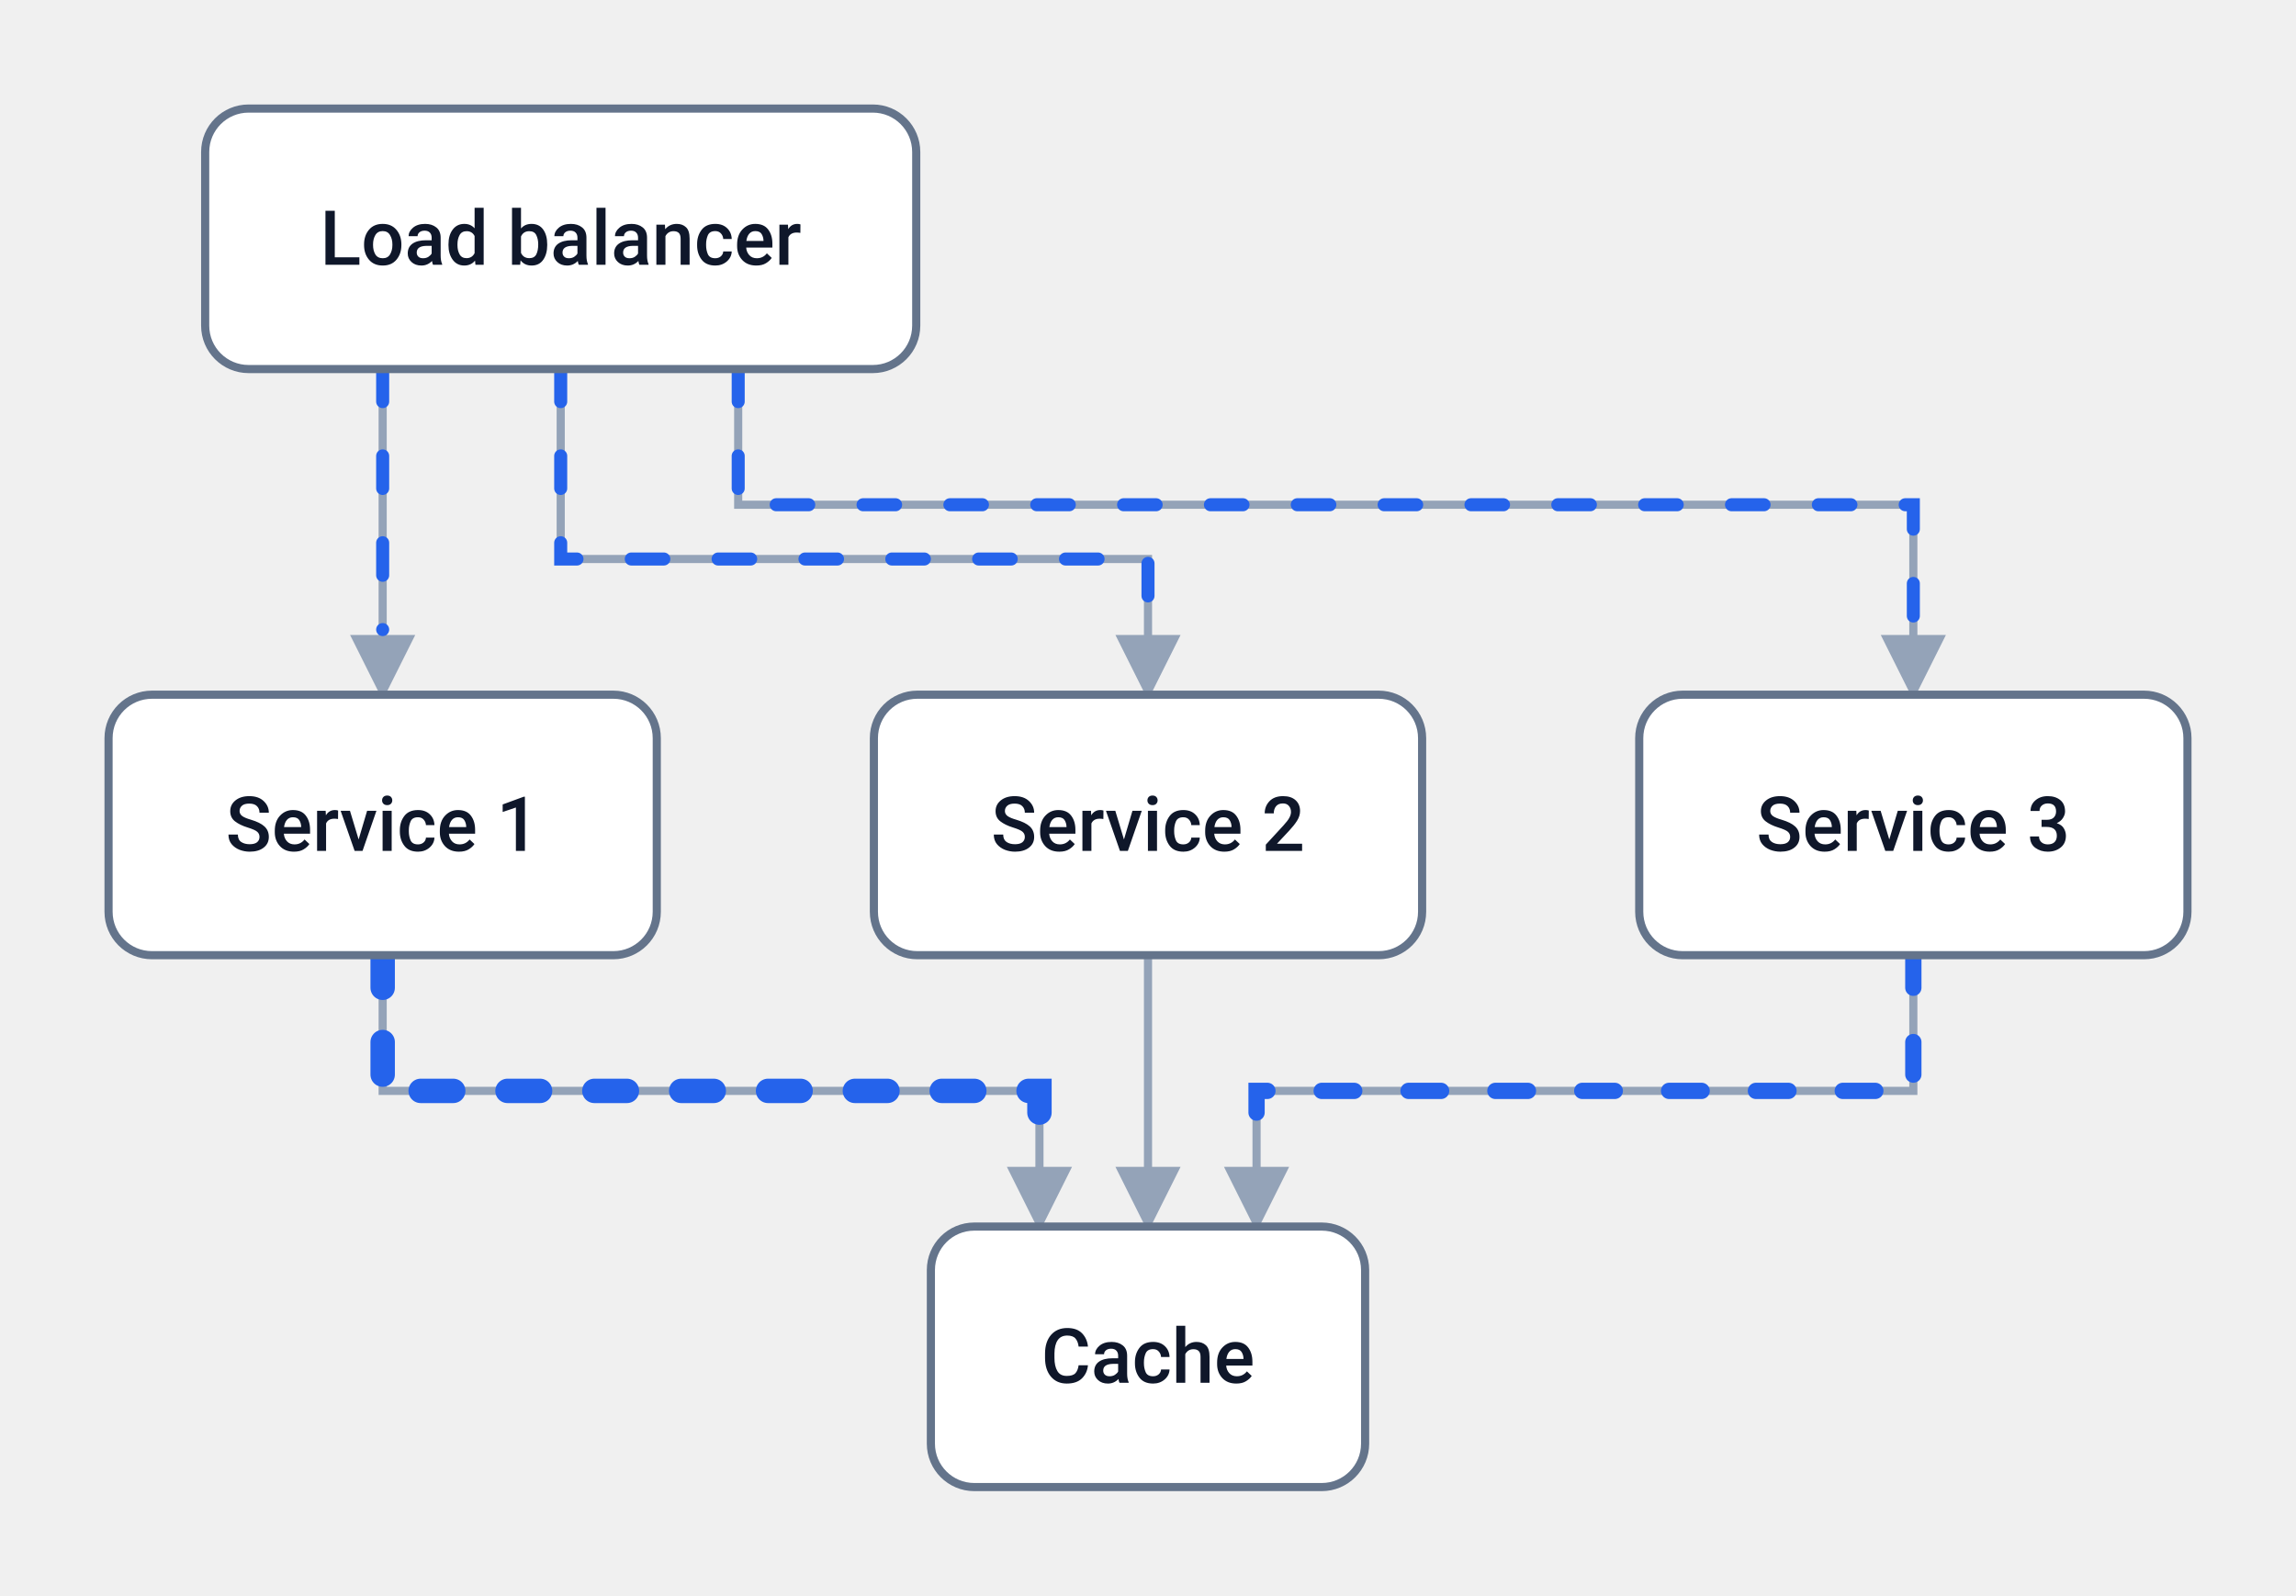
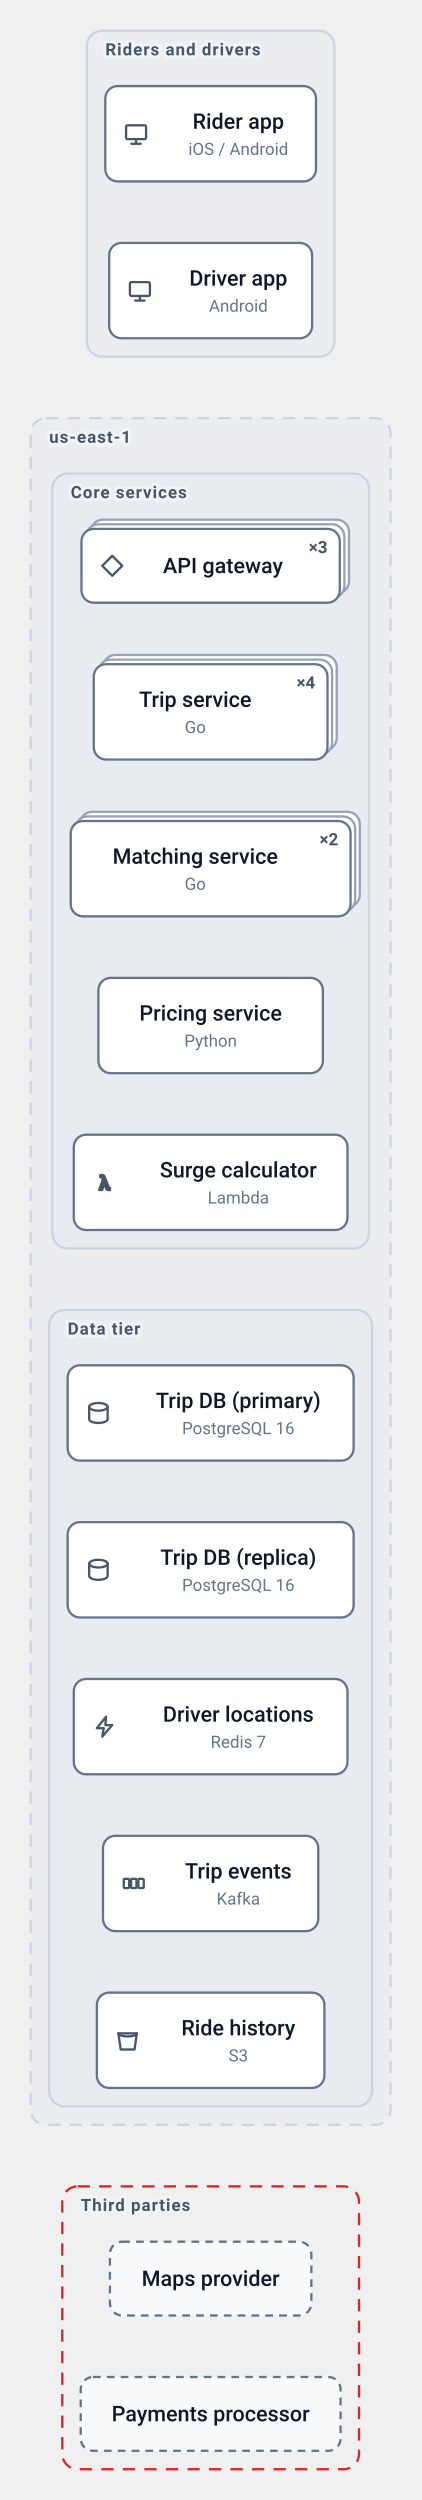
- <svg xmlns="http://www.w3.org/2000/svg" viewBox="0 0 423 294" width="423" height="294" data-orrery="1">
+ <svg xmlns="http://www.w3.org/2000/svg" viewBox="0 0 274 1626" width="274" height="1626" data-orrery="1">
  <style>.group-box{fill:#e2e8f0;fill-opacity:.35;stroke:#cbd5e1;stroke-width:1.5}
.group-label{font:600 11px system-ui,-apple-system,"Segoe UI",Roboto,sans-serif;fill:#475569;letter-spacing:.06em;text-transform:uppercase;paint-order:stroke;stroke:#f1f5f9;stroke-width:4px;stroke-linejoin:round}
.node-box{fill:#ffffff;stroke:#64748b;stroke-width:1.5}
.node-label{font:500 14px system-ui,-apple-system,"Segoe UI",Roboto,sans-serif;fill:#0f172a;text-anchor:middle;dominant-baseline:central}
.node-tech{font:11px system-ui,-apple-system,"Segoe UI",Roboto,sans-serif;fill:#64748b;text-anchor:middle;dominant-baseline:central}
.replicas rect{fill:#ffffff;stroke:#94a3b8;stroke-width:1.5}
.badge{font:600 11px system-ui,-apple-system,"Segoe UI",Roboto,sans-serif;fill:#475569;text-anchor:end;dominant-baseline:central}
.node[data-ghost]{opacity:.5}.node[data-ghost] .node-box{stroke-dasharray:3 3}.node[data-ghost] .node-label{font-style:italic}
.glyph{fill:none;stroke:#475569;stroke-width:1.5;stroke-linejoin:round;stroke-linecap:round}
.glyph-text{font:600 13px system-ui,-apple-system,"Segoe UI",Roboto,sans-serif;fill:#475569;text-anchor:middle;dominant-baseline:central}
.edge{fill:none;stroke:#94a3b8;stroke-width:1.5}
.edge.need{stroke:#475569;stroke-width:2}
.edge-async{stroke-dasharray:6 5}
.edge-replication{stroke-dasharray:2 4}
.edge-dataflow{stroke-width:3}
.flow{fill:none;stroke:#2563eb;stroke-linecap:round;stroke-dasharray:6 10;animation:orrery-flow 1s linear infinite}
.edge-label{font:12px system-ui,-apple-system,"Segoe UI",Roboto,sans-serif;fill:#475569;text-anchor:middle;dominant-baseline:central;paint-order:stroke;stroke:#ffffff;stroke-width:5px;stroke-linejoin:round}
.legend text{font:12px system-ui,-apple-system,"Segoe UI",Roboto,sans-serif;fill:#475569;dominant-baseline:central}.legend .legend-name{font-weight:600;fill:#0f172a}
@keyframes orrery-flow{to{stroke-dashoffset:-16}}
@keyframes orrery-pulse{0%{stroke-opacity:1}50%{stroke-opacity:0.4}100%{stroke-opacity:1}}
.st-degraded .node-box{stroke:#d97706;stroke-width:2;fill:#fffbeb}
.st-degraded .group-box{stroke:#d97706;stroke-width:2;fill:#fffbeb}
.st-degraded .node-label{fill:#92400e}
.st-degraded .group-label{fill:#92400e}
.st-failed .node-box{stroke:#dc2626;stroke-width:2;fill:#fef2f2;animation:orrery-pulse 1.2s linear infinite}
.st-failed .group-box{stroke:#dc2626;stroke-width:2;fill:#fef2f2;animation:orrery-pulse 1.2s linear infinite}
.st-failed .node-label{fill:#991b1b}
.st-failed .group-label{fill:#991b1b}
.st-off .node-box{stroke-dasharray:4 4}
.st-off .group-box{stroke-dasharray:4 4}
.st-off{opacity:0.45}
.kind-external .node-box{stroke-dasharray:5 4;fill:#f8fafc}
.gk-region .group-box{stroke-dasharray:8 6}
.gk-zone .group-box{stroke-dasharray:3 5}
.gk-cluster .group-box{stroke:#94a3b8}
.gk-boundary .group-box{stroke:#dc2626;fill-opacity:0;stroke-dasharray:8 6}</style>
  <defs>
    <marker id="arrow" viewBox="0 0 12 12" refX="11" refY="6" markerWidth="12" markerHeight="12" markerUnits="userSpaceOnUse" orient="auto">
      <path d="M0 0L12 6L0 12z" fill="#94a3b8" />
    </marker>
    <marker id="arrow-start" viewBox="0 0 12 12" refX="1" refY="6" markerWidth="12" markerHeight="12" markerUnits="userSpaceOnUse" orient="auto">
      <path d="M12 0L0 6L12 12z" fill="#94a3b8" />
    </marker>
  </defs>
  <g class="scene">
-     <g class="view" data-view="default" data-title="default" data-size="423 294">
+     <g class="view" data-view="default" data-title="Ride-hailing platform" data-size="274 1626">
      <g class="groups">
+         <g class="group gk-tier st-on" data-group="edge" data-bbox="56.5 20 161 212" data-state="on">
+           <rect class="group-box" x="56.5" y="20" width="161" height="212" rx="10" />
+           <text class="group-label" x="68.5" y="36">Riders and drivers</text>
+         </g>
+         <g class="group gk-region st-on" data-group="us-east" data-bbox="20 272 234 1110" data-state="on">
+           <rect class="group-box" x="20" y="272" width="234" height="1110" rx="10" />
+           <text class="group-label" x="32" y="288">us-east-1</text>
+         </g>
+         <g class="group gk-tier st-on" data-group="core" data-bbox="34 308 206 504" data-state="on">
+           <rect class="group-box" x="34" y="308" width="206" height="504" rx="10" />
+           <text class="group-label" x="46" y="324">Core services</text>
+         </g>
+         <g class="group gk-tier st-on" data-group="data" data-bbox="32 852 210 518" data-state="on">
+           <rect class="group-box" x="32" y="852" width="210" height="518" rx="10" />
+           <text class="group-label" x="44" y="868">Data tier</text>
+         </g>
+         <g class="group gk-boundary st-on" data-group="partners" data-bbox="40.5 1422 193 184" data-state="on">
+           <rect class="group-box" x="40.5" y="1422" width="193" height="184" rx="10" />
+           <text class="group-label" x="52.5" y="1438">Third parties</text>
+         </g>
+       </g>
+       <g class="edges">

</g>
-       <g class="edges">
-         <path class="edge edge-sync" data-edge="lb-&gt;s1" data-kind="sync" d="M70.5 68 L70.5 128" marker-end="url(#arrow)" />
-         <path class="flow" data-flow="lb-&gt;s1" data-load="0.3" d="M70.5 68 L70.5 116" style="stroke-width:2.4;animation-duration:2.3s" />
-         <path class="edge edge-sync" data-edge="lb-&gt;s2" data-kind="sync" d="M103.3 68 L103.3 103 L211.5 103 L211.5 128" marker-end="url(#arrow)" />
-         <path class="flow" data-flow="lb-&gt;s2" data-load="0.3" d="M103.3 68 L103.3 103 L211.5 103 L211.5 116" style="stroke-width:2.4;animation-duration:2.3s" />
-         <path class="edge edge-sync" data-edge="lb-&gt;s3" data-kind="sync" d="M136 68 L136 93 L352.5 93 L352.5 128" marker-end="url(#arrow)" />
-         <path class="flow" data-flow="lb-&gt;s3" data-load="0.3" d="M136 68 L136 93 L352.5 93 L352.5 116" style="stroke-width:2.4;animation-duration:2.3s" />
-         <path class="edge edge-sync" data-edge="s1-&gt;cache" data-kind="sync" d="M70.5 176 L70.5 201 L191.5 201 L191.5 226" marker-end="url(#arrow)" />
-         <path class="flow" data-flow="s1-&gt;cache" data-load="1" d="M70.5 176 L70.5 201 L191.5 201 L191.5 214" style="stroke-width:4.5;animation-duration:0.5s" />
-         <path class="edge edge-sync" data-edge="s2-&gt;cache" data-kind="sync" d="M211.5 176 L211.5 226" marker-end="url(#arrow)" />
-         <path class="flow" data-flow="s2-&gt;cache" data-load="0" d="M211.5 176 L211.5 214" style="stroke-width:1.5;animation:none;opacity:0" />
-         <path class="edge edge-sync" data-edge="s3-&gt;cache" data-kind="sync" d="M352.5 176 L352.5 201 L231.5 201 L231.5 226" marker-end="url(#arrow)" />
-         <path class="flow" data-flow="s3-&gt;cache" data-load="0.5" d="M352.5 176 L352.5 201 L231.5 201 L231.5 214" style="stroke-width:3;animation-duration:1.8s" />
-       </g>
      <g class="nodes">
-         <g class="node kind-service st-on" data-node="lb" data-kind="service" data-state="on" data-bbox="37.8 20 131 48" transform="translate(37.8 20)">
+         <g class="node kind-client st-on" data-node="rider-app" data-kind="client" data-state="on" data-bbox="68.5 56 137 62" transform="translate(68.5 56)">
+           <rect class="node-box" width="137" height="62" rx="8" />
+           <g class="glyph" transform="translate(12 23)">
+             <rect x="1.5" y="2.5" width="13" height="9" rx="1" />
+             <path d="M5 14.5h6M8 11.5v3" />
+           </g>
+           <text class="node-label" x="86.5" y="23">Rider app</text>
+           <text class="node-tech" x="86.5" y="41">iOS / Android</text>
+         </g>
+         <g class="node kind-client st-on" data-node="driver-app" data-kind="client" data-state="on" data-bbox="71 158 132 62" transform="translate(71 158)">
+           <rect class="node-box" width="132" height="62" rx="8" />
+           <g class="glyph" transform="translate(12 23)">
+             <rect x="1.5" y="2.5" width="13" height="9" rx="1" />
+             <path d="M5 14.5h6M8 11.5v3" />
+           </g>
+           <text class="node-label" x="84" y="23">Driver app</text>
+           <text class="node-tech" x="84" y="41">Android</text>
+         </g>
+         <g class="node kind-gateway st-on" data-node="api-gateway" data-kind="gateway" data-state="on" data-bbox="53 344 168 48" transform="translate(53 344)">
+           <g class="replicas">
+             <rect x="6" y="-6" width="168" height="48" rx="8" />
+             <rect x="3" y="-3" width="168" height="48" rx="8" />
+           </g>
+           <rect class="node-box" width="168" height="48" rx="8" />
+           <g class="glyph" transform="translate(12 16)">
+             <path d="M8 1.5l6.5 6.5L8 14.5 1.5 8z" />
+           </g>
+           <text class="node-label" x="92" y="24">API gateway</text>
+           <text class="badge" x="160" y="12">×3</text>
+         </g>
+         <g class="node kind-service st-on" data-node="trip-service" data-kind="service" data-state="on" data-bbox="61 432 152 62" transform="translate(61 432)">
+           <g class="replicas">
+             <rect x="6" y="-6" width="152" height="62" rx="8" />
+             <rect x="3" y="-3" width="152" height="62" rx="8" />
+           </g>
+           <rect class="node-box" width="152" height="62" rx="8" />
+           <text class="node-label" x="66" y="23">Trip service</text>
+           <text class="node-tech" x="66" y="41">Go</text>
+           <text class="badge" x="144" y="12">×4</text>
+         </g>
+         <g class="node kind-service st-on" data-node="matching" data-kind="service" data-state="on" data-bbox="46 534 182 62" transform="translate(46 534)">
+           <g class="replicas">
+             <rect x="6" y="-6" width="182" height="62" rx="8" />
+             <rect x="3" y="-3" width="182" height="62" rx="8" />
+           </g>
+           <rect class="node-box" width="182" height="62" rx="8" />
+           <text class="node-label" x="81" y="23">Matching service</text>
+           <text class="node-tech" x="81" y="41">Go</text>
+           <text class="badge" x="174" y="12">×2</text>
+         </g>
+         <g class="node kind-service st-on" data-node="pricing" data-kind="service" data-state="on" data-bbox="64 636 146 62" transform="translate(64 636)">
+           <rect class="node-box" width="146" height="62" rx="8" />
+           <text class="node-label" x="73" y="23">Pricing service</text>
+           <text class="node-tech" x="73" y="41">Python</text>
+         </g>
+         <g class="node kind-function st-on" data-node="surge" data-kind="function" data-state="on" data-bbox="48 738 178 62" transform="translate(48 738)">
+           <rect class="node-box" width="178" height="62" rx="8" />
+           <g class="glyph" transform="translate(12 23)">
+             <text class="glyph-text" x="8" y="8.5">λ</text>
+           </g>
+           <text class="node-label" x="107" y="23">Surge calculator</text>
+           <text class="node-tech" x="107" y="41">Lambda</text>
+         </g>
+         <g class="node kind-database st-on" data-node="trip-db" data-kind="database" data-state="on" data-bbox="44 888 186 62" transform="translate(44 888)">
+           <rect class="node-box" width="186" height="62" rx="8" />
+           <g class="glyph" transform="translate(12 23)">
+             <ellipse cx="8" cy="4" rx="6" ry="2.5" />
+             <path d="M2 4v8c0 1.4 2.7 2.5 6 2.5s6-1.1 6-2.5V4" />
+           </g>
+           <text class="node-label" x="111" y="23">Trip DB (primary)</text>
+           <text class="node-tech" x="111" y="41">PostgreSQL 16</text>
+         </g>
+         <g class="node kind-database st-on" data-node="trip-db-replica" data-kind="database" data-state="on" data-bbox="44 990 186 62" transform="translate(44 990)">
+           <rect class="node-box" width="186" height="62" rx="8" />
+           <g class="glyph" transform="translate(12 23)">
+             <ellipse cx="8" cy="4" rx="6" ry="2.5" />
+             <path d="M2 4v8c0 1.4 2.7 2.5 6 2.5s6-1.1 6-2.5V4" />
+           </g>
+           <text class="node-label" x="111" y="23">Trip DB (replica)</text>
+           <text class="node-tech" x="111" y="41">PostgreSQL 16</text>
+         </g>
+         <g class="node kind-cache st-on" data-node="location-cache" data-kind="cache" data-state="on" data-bbox="48 1092 178 62" transform="translate(48 1092)">
+           <rect class="node-box" width="178" height="62" rx="8" />
+           <g class="glyph" transform="translate(12 23)">
+             <path d="M9 1.5L3 9h4.5l-1 5.5L13 7H8.5z" />
+           </g>
+           <text class="node-label" x="107" y="23">Driver locations</text>
+           <text class="node-tech" x="107" y="41">Redis 7</text>
+         </g>
+         <g class="node kind-queue st-on" data-node="trip-events" data-kind="queue" data-state="on" data-bbox="67 1194 140 62" transform="translate(67 1194)">
+           <rect class="node-box" width="140" height="62" rx="8" />
+           <g class="glyph" transform="translate(12 23)">
+             <rect x="1.5" y="5" width="3.5" height="6" rx=".5" />
+             <rect x="6.25" y="5" width="3.5" height="6" rx=".5" />
+             <rect x="11" y="5" width="3.5" height="6" rx=".5" />
+           </g>
+           <text class="node-label" x="88" y="23">Trip events</text>
+           <text class="node-tech" x="88" y="41">Kafka</text>
+         </g>
+         <g class="node kind-storage st-on" data-node="history" data-kind="storage" data-state="on" data-bbox="63 1296 148 62" transform="translate(63 1296)">
+           <rect class="node-box" width="148" height="62" rx="8" />
+           <g class="glyph" transform="translate(12 23)">
+             <path d="M2 3.5h12l-1.5 10.5h-9z" />
+             <path d="M2 3.5c0 1.2 2.7 2 6 2s6-.8 6-2" />
+           </g>
+           <text class="node-label" x="92" y="23">Ride history</text>
+           <text class="node-tech" x="92" y="41">S3</text>
+         </g>
+         <g class="node kind-external st-on" data-node="maps" data-kind="external" data-state="on" data-bbox="71.5 1458 131 48" transform="translate(71.5 1458)">
          <rect class="node-box" width="131" height="48" rx="8" />
-           <text class="node-label" x="65.5" y="24">Load balancer</text>
+           <text class="node-label" x="65.5" y="24">Maps provider</text>
        </g>
-         <g class="node kind-service st-on" data-node="s1" data-kind="service" data-state="on" data-bbox="20 128 101 48" transform="translate(20 128)">
-           <rect class="node-box" width="101" height="48" rx="8" />
-           <text class="node-label" x="50.5" y="24">Service 1</text>
-         </g>
-         <g class="node kind-service st-on" data-node="s2" data-kind="service" data-state="on" data-bbox="161 128 101 48" transform="translate(161 128)">
-           <rect class="node-box" width="101" height="48" rx="8" />
-           <text class="node-label" x="50.5" y="24">Service 2</text>
-         </g>
-         <g class="node kind-service st-on" data-node="s3" data-kind="service" data-state="on" data-bbox="302 128 101 48" transform="translate(302 128)">
-           <rect class="node-box" width="101" height="48" rx="8" />
-           <text class="node-label" x="50.5" y="24">Service 3</text>
-         </g>
-         <g class="node kind-service st-on" data-node="cache" data-kind="service" data-state="on" data-bbox="171.5 226 80 48" transform="translate(171.5 226)">
-           <rect class="node-box" width="80" height="48" rx="8" />
-           <text class="node-label" x="40" y="24">Cache</text>
+         <g class="node kind-external st-on" data-node="payments" data-kind="external" data-state="on" data-bbox="52.5 1546 169 48" transform="translate(52.5 1546)">
+           <rect class="node-box" width="169" height="48" rx="8" />
+           <text class="node-label" x="84.5" y="24">Payments processor</text>
        </g>
      </g>
    </g>
  </g>
</svg>
